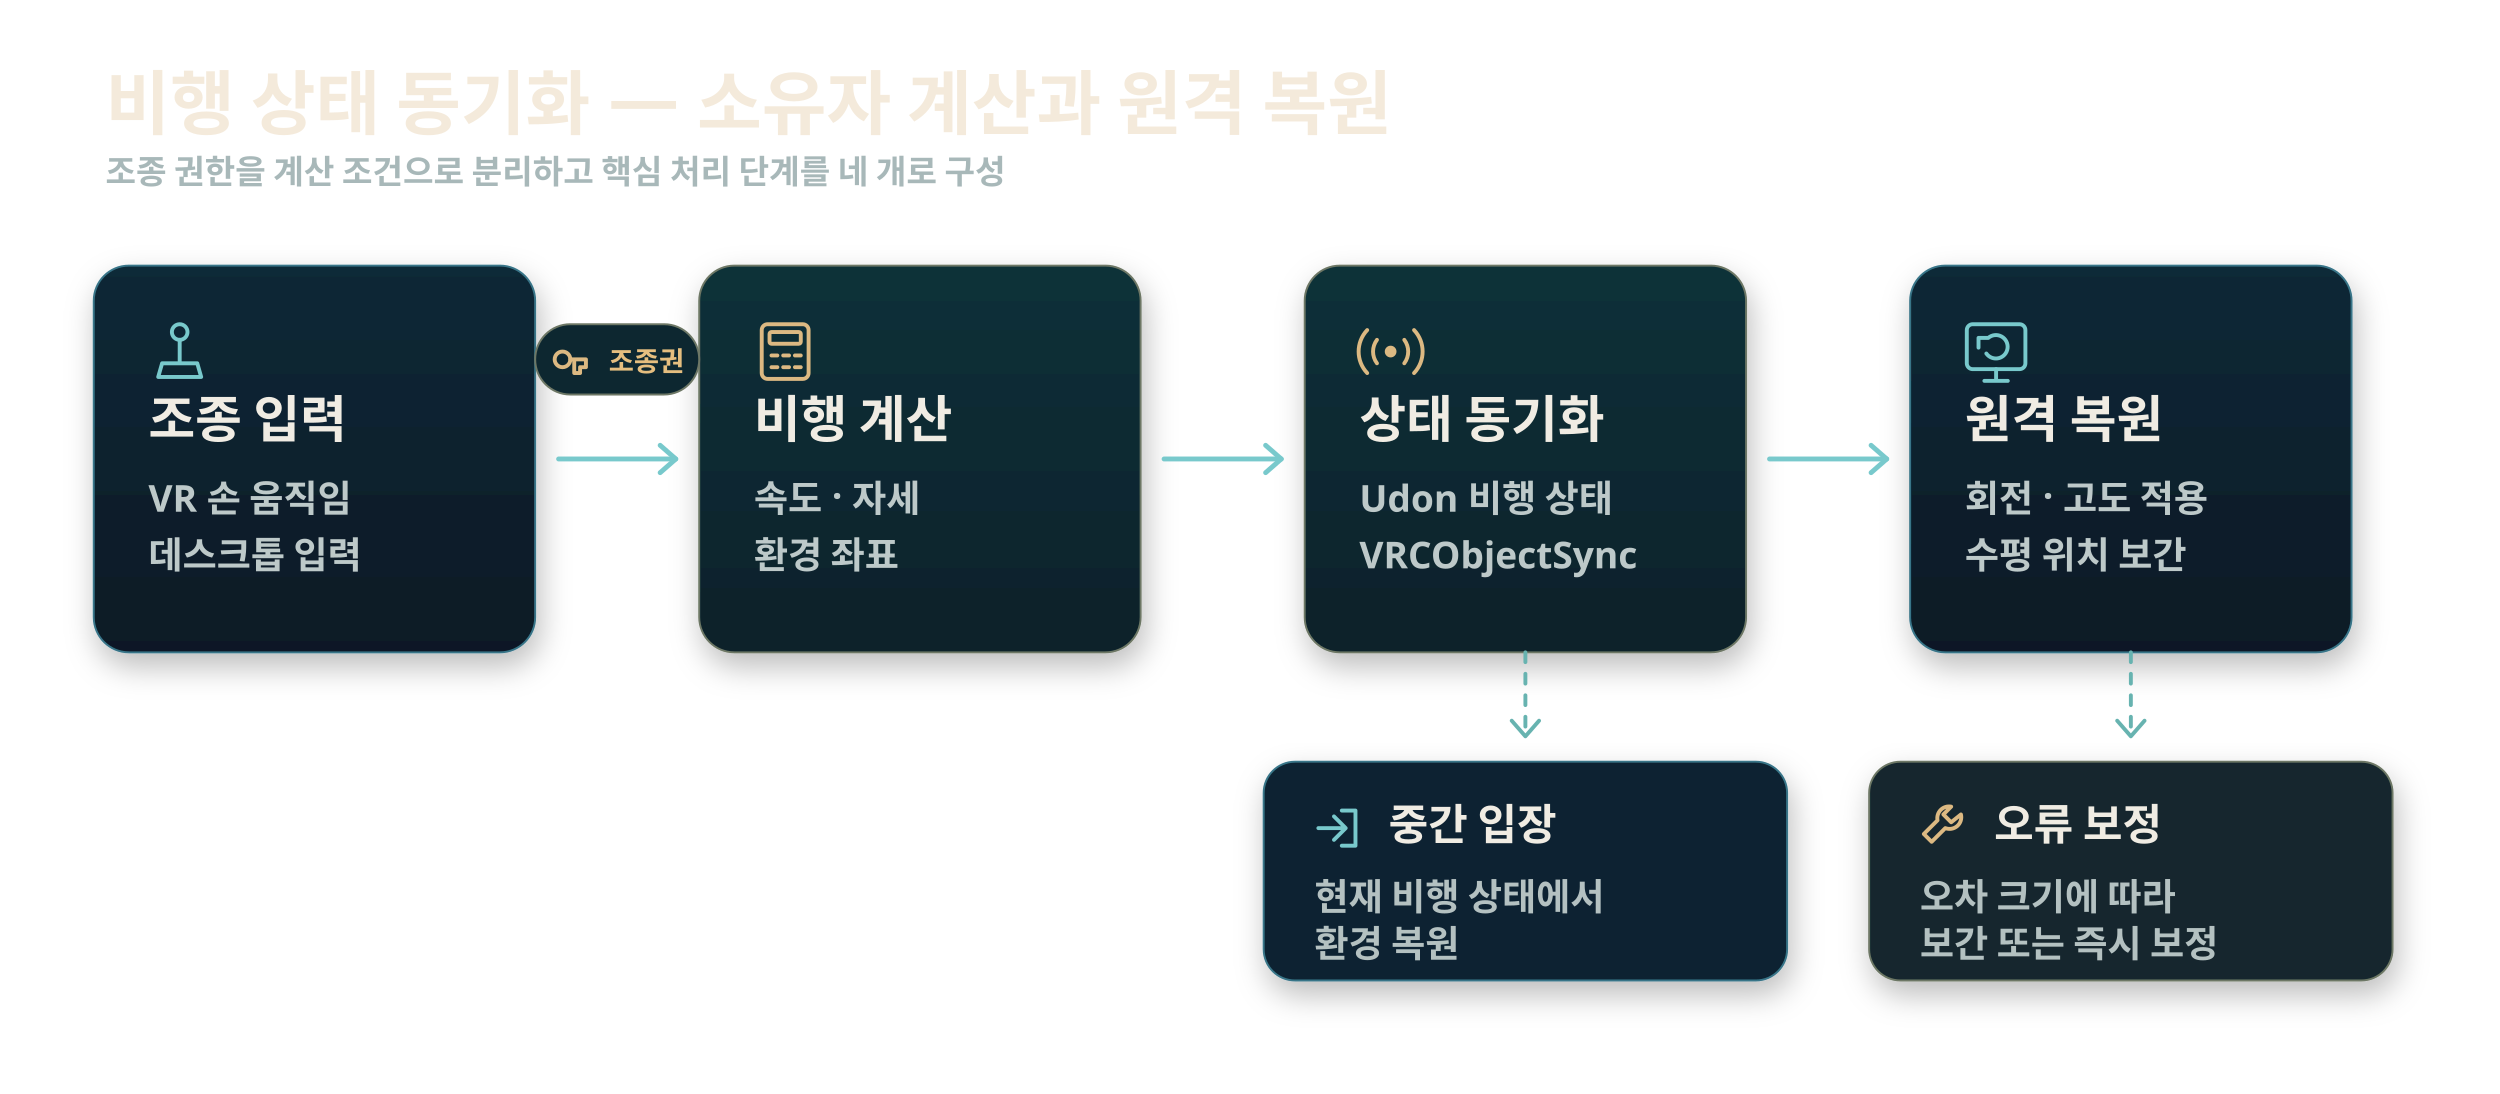
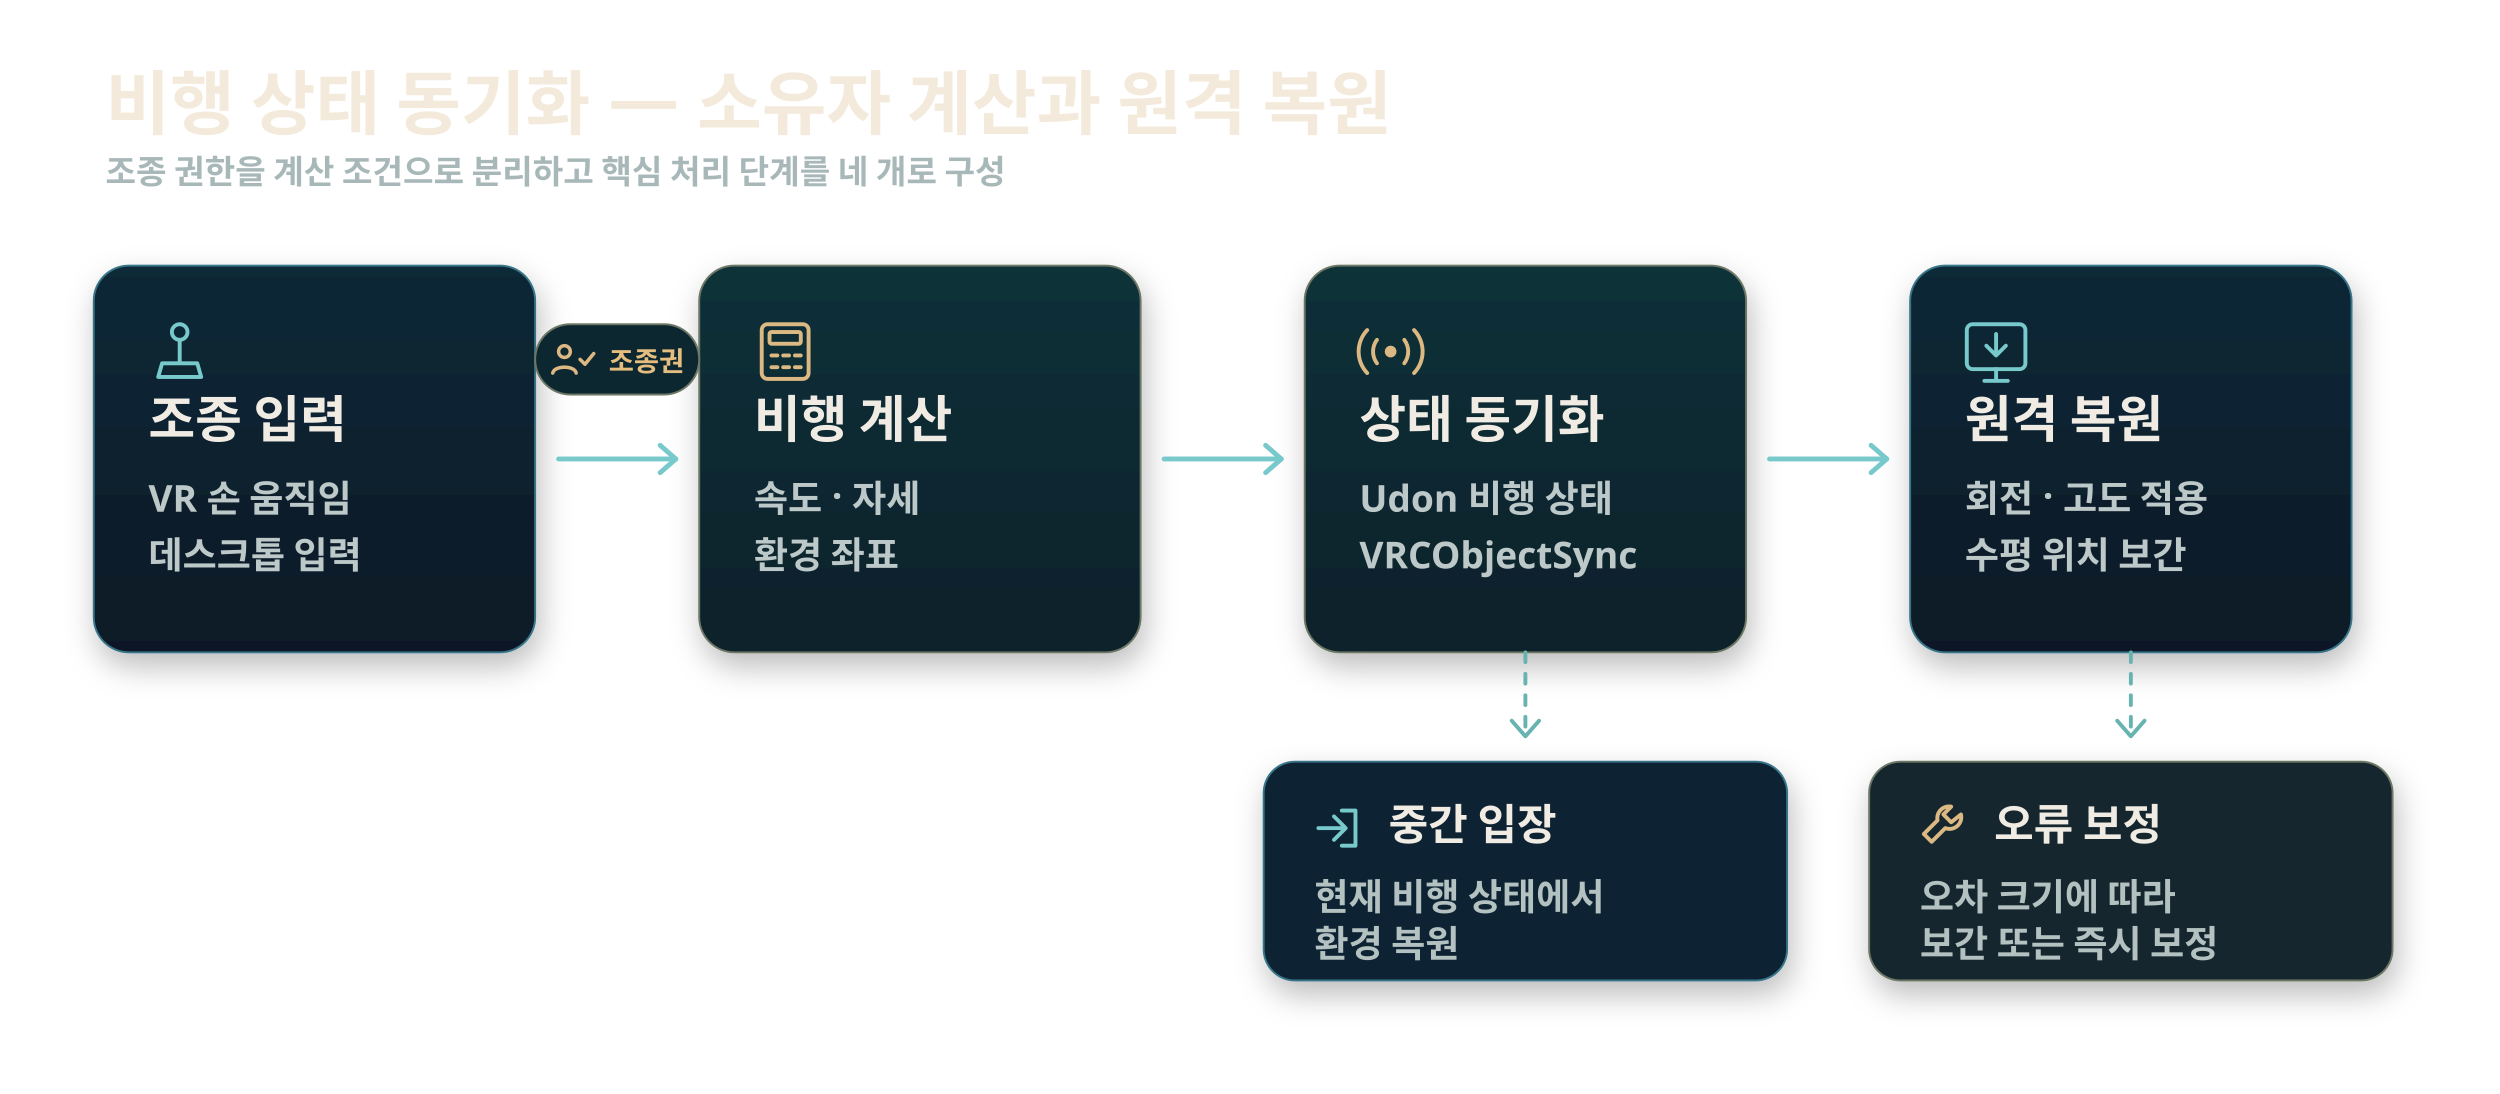
<svg xmlns="http://www.w3.org/2000/svg" width="1280" height="560" viewBox="0 0 1280 560" role="img" aria-labelledby="title desc">
  <defs>
    <linearGradient id="card" x1="0" y1="0" x2="0" y2="1">
      <stop stop-color="#0c2937" />
      <stop offset="1" stop-color="#071925" />
    </linearGradient>
    <linearGradient id="activeCard" x1="0" y1="0" x2="0" y2="1">
      <stop stop-color="#103139" />
      <stop offset="1" stop-color="#09212a" />
    </linearGradient>
    <filter id="shadow" x="-15%" y="-15%" width="130%" height="140%">
      <feDropShadow dy="7" stdDeviation="8" flood-color="#000" flood-opacity=".26" />
    </filter>
    <style>
      text{font-family:Pretendard,"Noto Sans KR","Segoe UI",sans-serif}
      .title{fill:#f4eadb;font-size:36px;font-weight:700}.sub{fill:#a8b8b9;font-size:17px;font-weight:600}
      .cardTitle{fill:#f0ece3;font-size:26px;font-weight:700}.detail{fill:#bdc9c9;font-size:19px;font-weight:550}
      .condition{fill:#e5be7f;font-size:14px;font-weight:700}.branchTitle{fill:#f0ece3;font-size:22px;font-weight:700}
      .branchText{fill:#b4c1c1;font-size:19px;font-weight:550}
      @media (prefers-color-scheme:light){.title{fill:#173f50}.sub{fill:#586f76}}
    </style>
  </defs>
  <text x="54" y="66" class="title">비행 상태 동기화 — 소유자 계산과 원격 복원</text>
  <text x="54" y="94" class="sub">조종 권한을 계산 조건으로 분리하고 핵심 처리 단계를 네 개로 구성</text>
  <g filter="url(#shadow)">
    <rect x="48" y="136" width="226" height="198" rx="18" fill="url(#card)" stroke="#397488" />
    <rect x="358" y="136" width="226" height="198" rx="18" fill="url(#activeCard)" stroke="#6d7765" />
    <rect x="668" y="136" width="226" height="198" rx="18" fill="url(#activeCard)" stroke="#6d7765" />
    <rect x="978" y="136" width="226" height="198" rx="18" fill="url(#card)" stroke="#397488" />
  </g>
  <g transform="translate(76 164)" fill="none" stroke="#78c9cc" stroke-width="2" stroke-linecap="round" stroke-linejoin="round">
    <circle cx="16" cy="6" r="4" />
    <path d="M16 10v12M7 22h18l2 7H5l2-7" />
  </g>
  <text x="76" y="224" class="cardTitle">조종 입력</text>
  <text x="76" y="262" class="detail">VR 손 움직임</text>
  <text x="76" y="291" class="detail">데스크톱 입력</text>
  <g transform="translate(386 164)" fill="none" stroke="#dcb982" stroke-width="2" stroke-linecap="round" stroke-linejoin="round">
    <rect x="4" y="2" width="24" height="28" rx="3" />
    <rect x="8" y="6" width="16" height="6" rx="1" />
    <path d="M9 18h3M15 18h3M21 18h3M9 24h3M15 24h3M21 24h3" />
  </g>
  <text x="386" y="224" class="cardTitle">비행 계산</text>
  <text x="386" y="262" class="detail">속도 · 자세</text>
  <text x="386" y="291" class="detail">환경 좌표</text>
  <g transform="translate(696 164)" fill="none" stroke="#dcb982" stroke-width="2" stroke-linecap="round" stroke-linejoin="round">
    <circle cx="16" cy="16" r="3" fill="#dcb982" stroke="none" />
    <path d="M9 10a10 10 0 0 0 0 12M23 10a10 10 0 0 1 0 12M4 5a16 16 0 0 0 0 22M28 5a16 16 0 0 1 0 22" />
  </g>
  <text x="696" y="224" class="cardTitle">상태 동기화</text>
  <text x="696" y="262" class="detail">Udon 비행 상태</text>
  <text x="696" y="291" class="detail">VRCObjectSync</text>
  <g transform="translate(1006 164)" fill="none" stroke="#78c9cc" stroke-width="2" stroke-linecap="round" stroke-linejoin="round">
    <rect x="1" y="2" width="30" height="23" rx="3" />
-     <path d="M10 31h12M16 25v6M11 17a6 6 0 1 0 1-8M12 9H7v5" />
+     <path d="M10 31h12M16 25v6M16 7v11M11 13l5 5 5-5" />
  </g>
  <text x="1006" y="224" class="cardTitle">원격 복원</text>
  <text x="1006" y="262" class="detail">회전 · 고도 적용</text>
  <text x="1006" y="291" class="detail">수평 위치 보간</text>
  <g fill="none" stroke="#78c9cc" stroke-width="2.5" stroke-linecap="round" stroke-linejoin="round">
    <path d="M286 235h60" />
    <path d="M338 228l8 7-8 7" />
    <path d="M596 235h60" />
    <path d="M648 228l8 7-8 7" />
    <path d="M906 235h60" />
    <path d="M958 228l8 7-8 7" />
  </g>
  <g transform="translate(274 166)">
    <rect width="84" height="36" rx="18" fill="#0d2730" stroke="#6d7765" />
-     <g transform="translate(9 10)" fill="none" stroke="#dcb982" stroke-width="2" stroke-linecap="round" stroke-linejoin="round">
-       <circle cx="5" cy="8" r="4" />
-       <path d="M9 8h8v4h-3v3h-3V8" />
+     <g transform="translate(8 9)" fill="none" stroke="#dcb982" stroke-width="1.8" stroke-linecap="round" stroke-linejoin="round">
+       <circle cx="7" cy="5" r="3" />
+       <path d="M1 16c.7-4 11.3-4 12 0M15 9l2.5 2.5L22 6" />
    </g>
    <text x="57" y="24" class="condition" text-anchor="middle">조종권</text>
  </g>
  <g fill="none" stroke="#67b3b0" stroke-width="2" stroke-linecap="round" stroke-linejoin="round" stroke-dasharray="5 6">
    <path d="M781 334v43" />
    <path d="M1091 334v43" />
  </g>
  <g fill="none" stroke="#67b3b0" stroke-width="2" stroke-linecap="round" stroke-linejoin="round">
    <path d="M774 369l7 8 7-8" />
    <path d="M1084 369l7 8 7-8" />
  </g>
  <g filter="url(#shadow)">
    <rect x="647" y="390" width="268" height="112" rx="16" fill="#092431" stroke="#397488" />
    <rect x="957" y="390" width="268" height="112" rx="16" fill="#14282d" stroke="#6d7765" />
  </g>
  <g transform="translate(673 412)" fill="none" stroke="#78c9cc" stroke-width="2" stroke-linecap="round" stroke-linejoin="round">
    <path d="M14 3h7v18h-7M2 12h14M10 6l6 6-6 6" />
  </g>
  <text x="711" y="430" class="branchTitle">중간 입장</text>
  <text x="673" y="466" class="branchText">현재 비행 상태에서</text>
  <text x="673" y="490" class="branchText">환경 복원</text>
  <g transform="translate(983 412)" fill="none" stroke="#dcb982" stroke-width="2" stroke-linecap="round" stroke-linejoin="round">
    <path d="M21 5a6 6 0 0 1-8 7l-7 7-4-4 7-7a6 6 0 0 1 7-7l-4 4 4 4z" />
  </g>
  <text x="1021" y="430" class="branchTitle">오류 보정</text>
  <text x="983" y="466" class="branchText">오차 크기에 따라</text>
  <text x="983" y="490" class="branchText">보간 또는 즉시 보정</text>
</svg>
